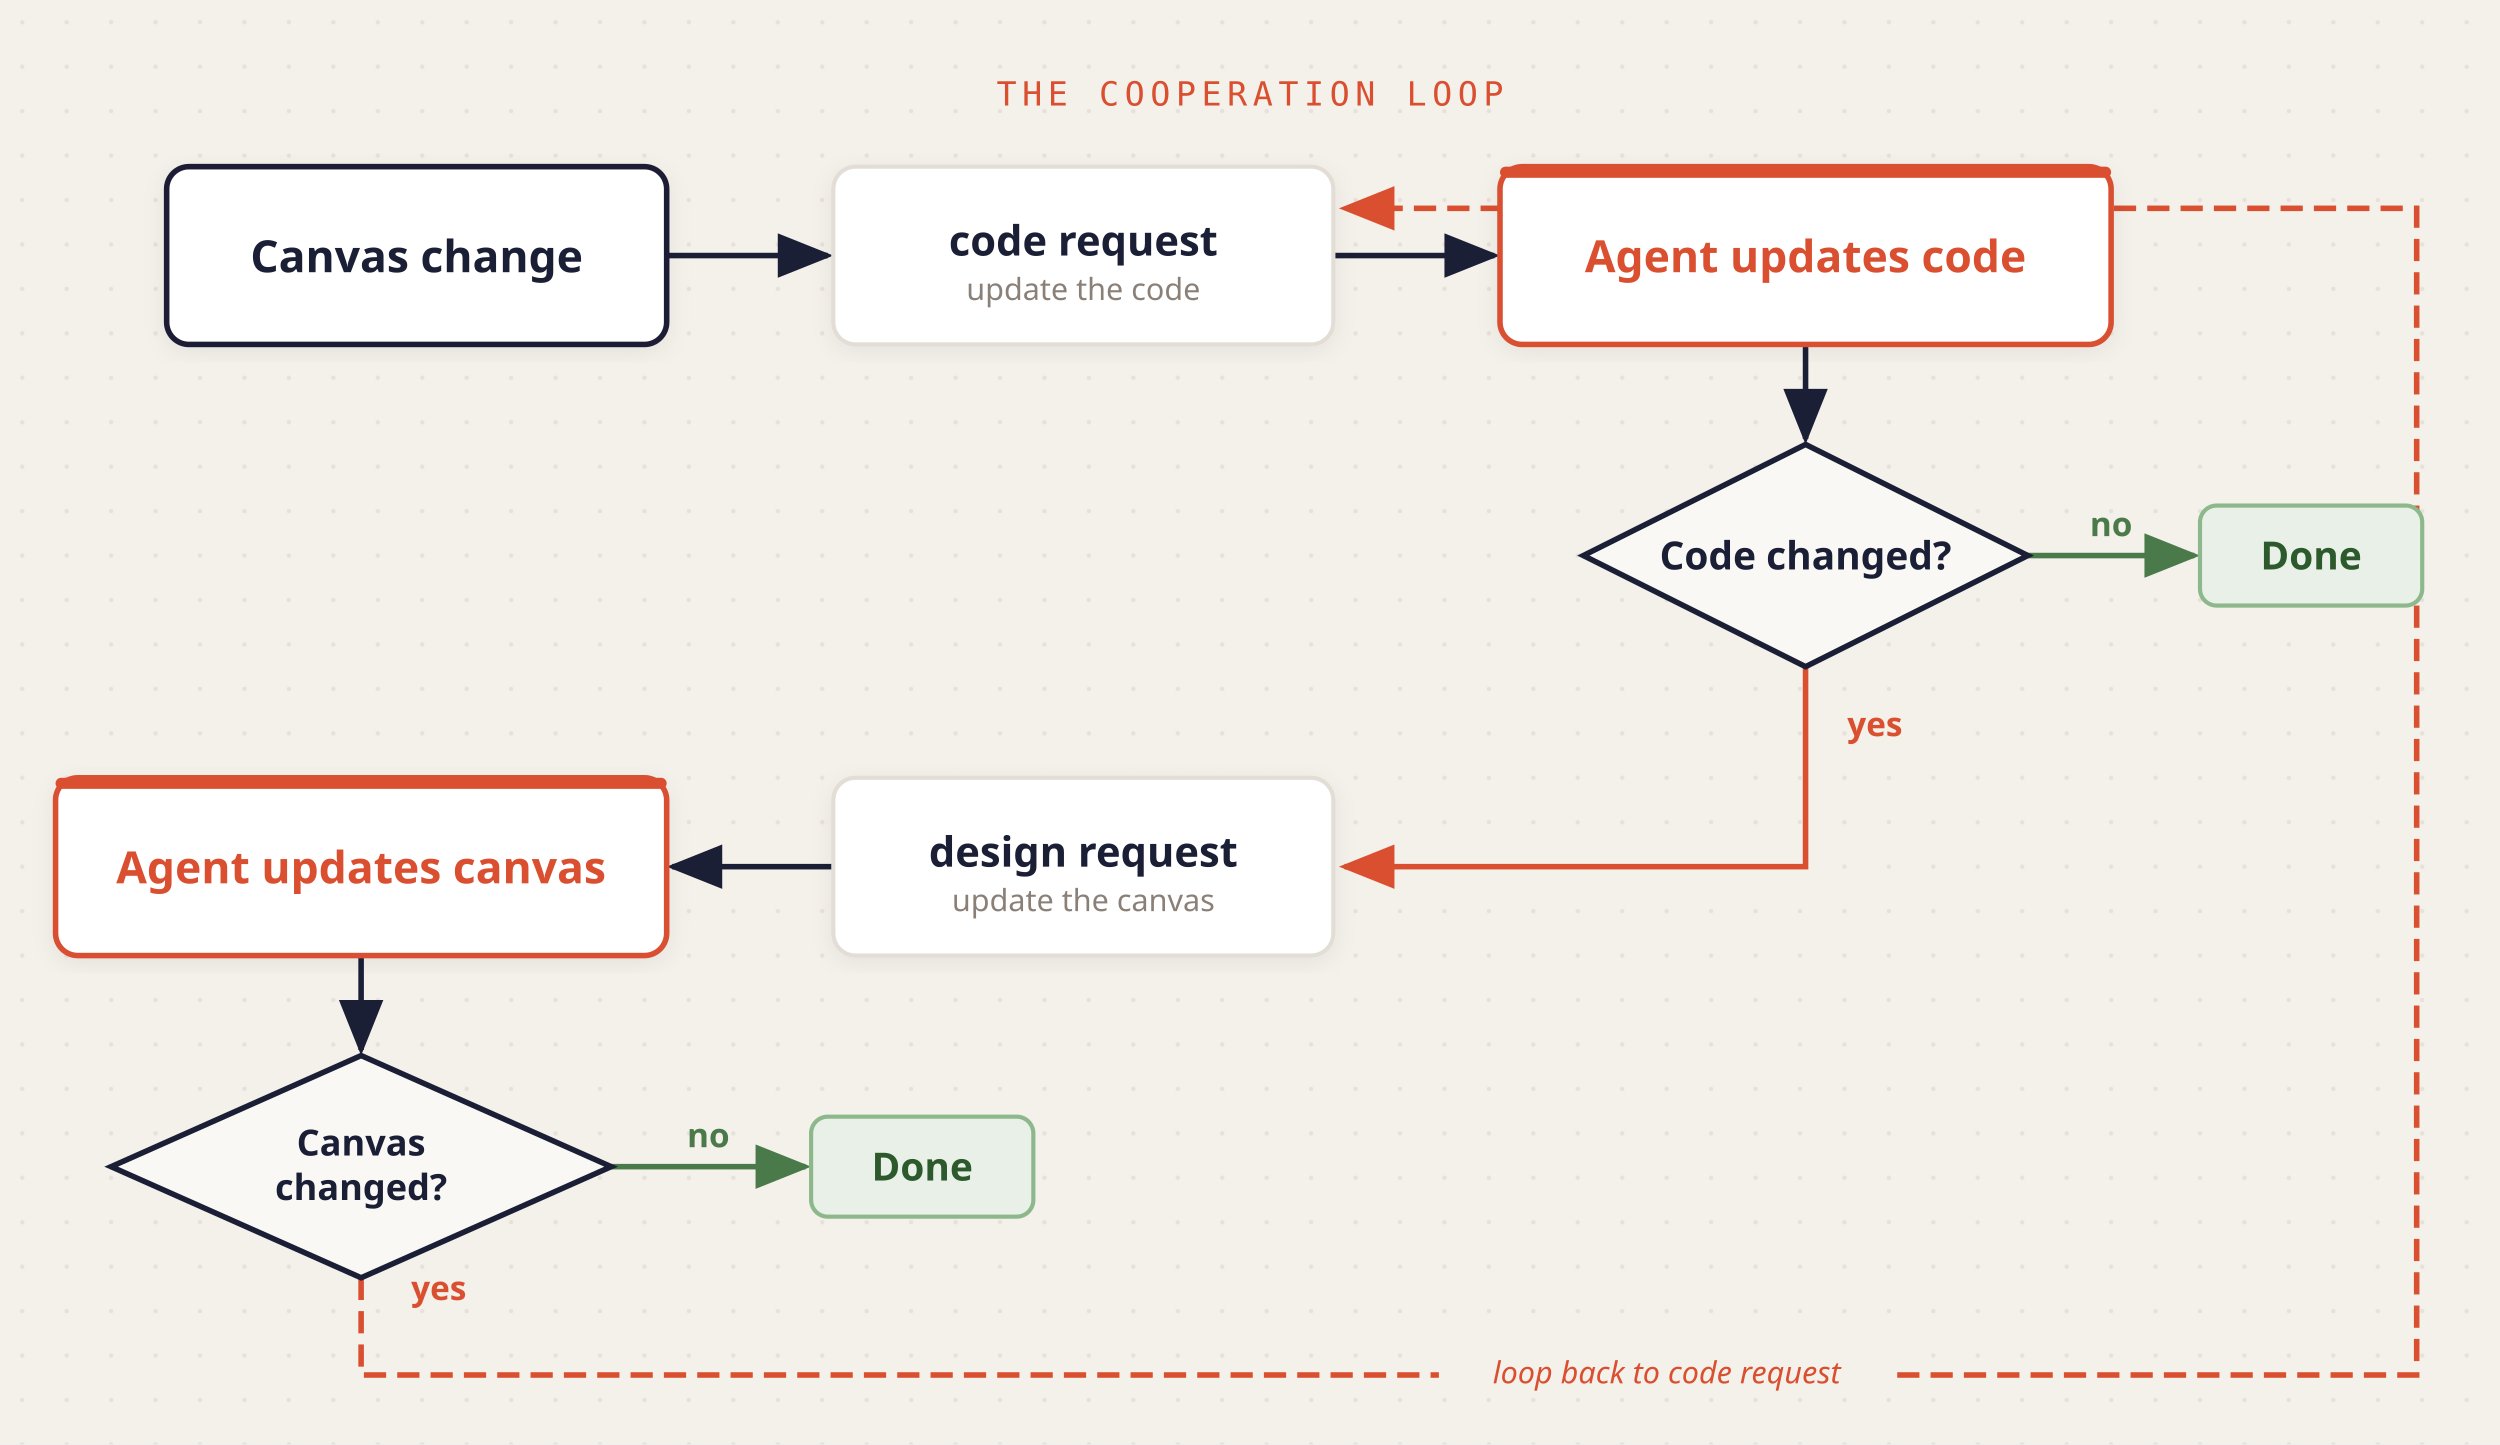
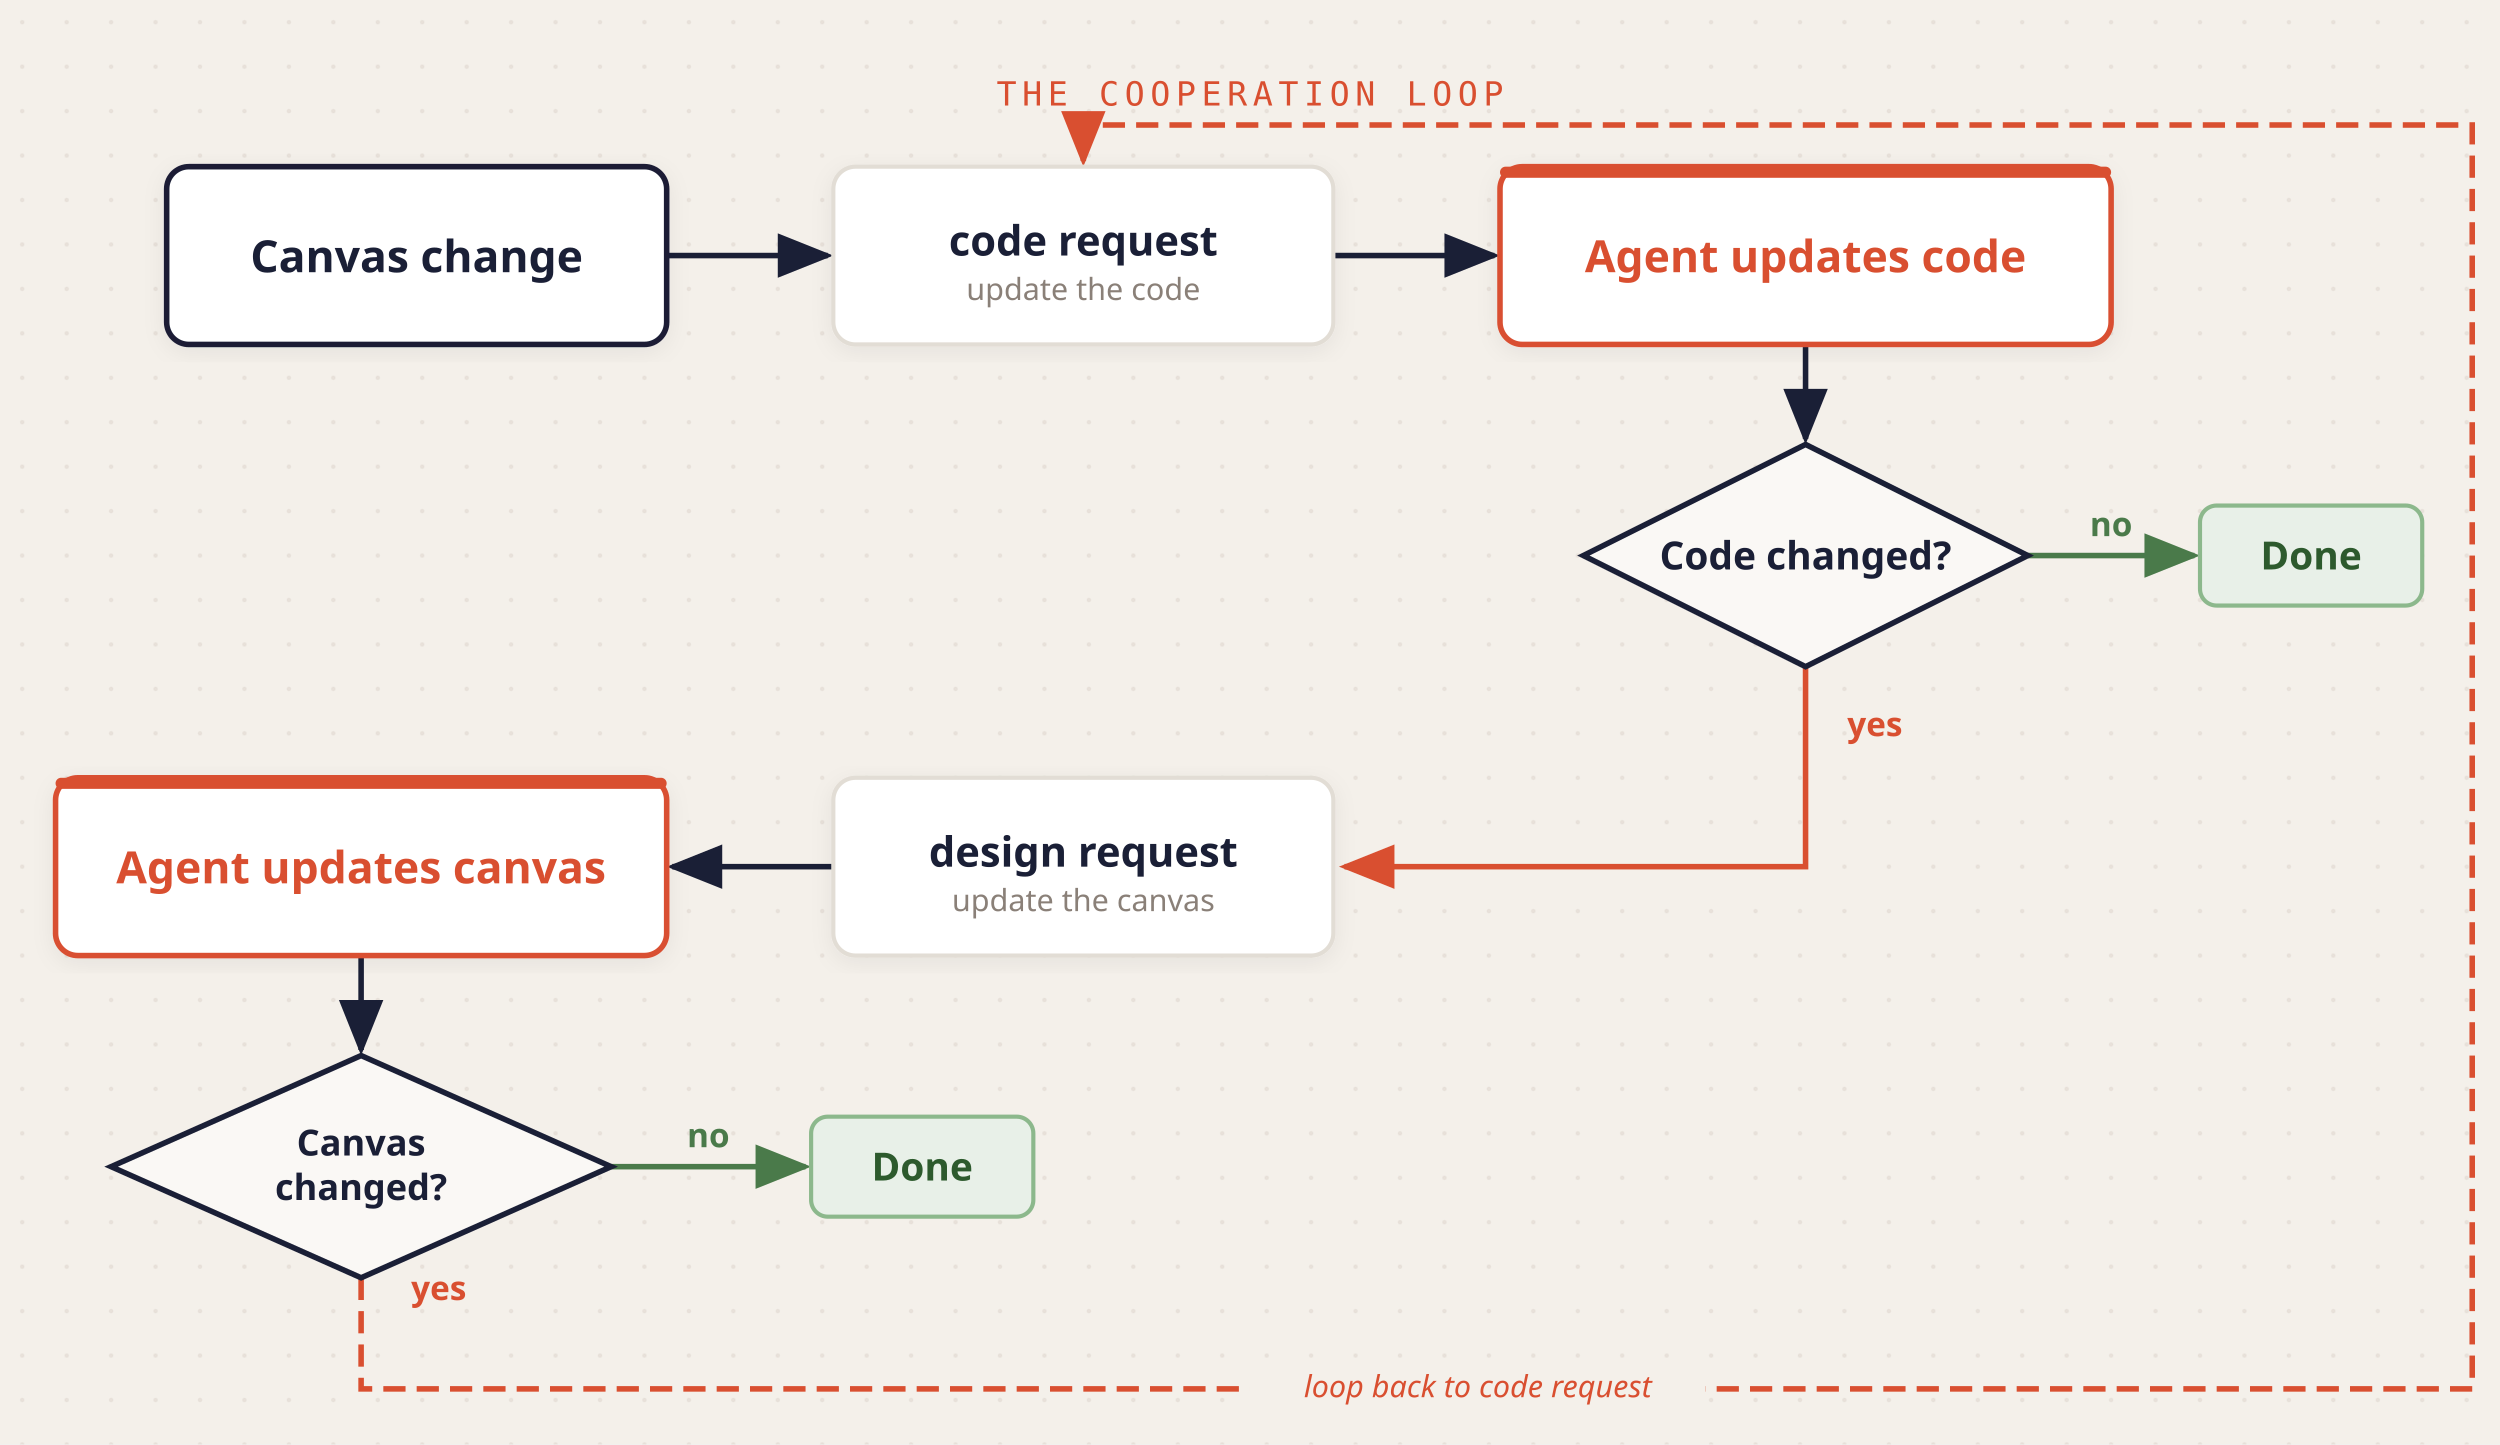
<svg xmlns="http://www.w3.org/2000/svg" viewBox="0 0 900 520">
  <defs>
    <pattern id="dots" x="0" y="0" width="16" height="16" patternUnits="userSpaceOnUse">
      <circle cx="8" cy="8" r="0.8" fill="#a09080" opacity="0.15" />
    </pattern>
    <filter id="shadow">
      <feDropShadow dx="0" dy="2" stdDeviation="4" flood-color="#000" flood-opacity="0.06" />
    </filter>
    <marker id="arrow-ink" markerWidth="10" markerHeight="8" refX="9" refY="4" orient="auto">
      <path d="M0,0 L10,4 L0,8 Z" fill="#1a1f36" />
    </marker>
    <marker id="arrow-terracotta" markerWidth="10" markerHeight="8" refX="9" refY="4" orient="auto">
      <path d="M0,0 L10,4 L0,8 Z" fill="#d94f30" />
    </marker>
    <marker id="arrow-green" markerWidth="10" markerHeight="8" refX="9" refY="4" orient="auto">
      <path d="M0,0 L10,4 L0,8 Z" fill="#4a7a4a" />
    </marker>
  </defs>
  <rect width="900" height="520" fill="#f4f0ea" />
  <rect width="900" height="520" fill="url(#dots)" />
  <text x="450" y="38" font-family="monospace" font-size="12" fill="#d94f30" text-anchor="middle" letter-spacing="2">THE COOPERATION LOOP</text>
-   <path d="M130,460 L130,495 L870,495 L870,75 L484,75" fill="none" stroke="#d94f30" stroke-width="2" stroke-dasharray="8,4" marker-end="url(#arrow-terracotta)" />
-   <rect x="518" y="487" width="164" height="16" fill="#f4f0ea" rx="2" />
-   <text x="600" y="498" font-family="sans-serif" font-size="11" font-style="italic" fill="#d94f30" text-anchor="middle">loop back to code request</text>
+   <path d="M130,460 L130,500 L890,500 L890,45 L390,45 L390,58" fill="none" stroke="#d94f30" stroke-width="2" stroke-dasharray="8,4" marker-end="url(#arrow-terracotta)" />
+   <rect x="450" y="492" width="164" height="16" fill="#f4f0ea" rx="2" />
+   <text x="532" y="503" font-family="sans-serif" font-size="11" font-style="italic" fill="#d94f30" text-anchor="middle">loop back to code request</text>
  <line x1="240" y1="92" x2="298" y2="92" stroke="#1a1f36" stroke-width="2" marker-end="url(#arrow-ink)" />
  <line x1="480" y1="92" x2="538" y2="92" stroke="#1a1f36" stroke-width="2" marker-end="url(#arrow-ink)" />
  <line x1="650" y1="124" x2="650" y2="158" stroke="#1a1f36" stroke-width="2" marker-end="url(#arrow-ink)" />
  <line x1="730" y1="200" x2="790" y2="200" stroke="#4a7a4a" stroke-width="2" marker-end="url(#arrow-green)" />
  <text x="760" y="193" font-family="sans-serif" font-size="12" font-weight="600" fill="#4a7a4a" text-anchor="middle">no</text>
  <path d="M650,240 L650,312 L484,312" fill="none" stroke="#d94f30" stroke-width="2" marker-end="url(#arrow-terracotta)" />
  <text x="665" y="265" font-family="sans-serif" font-size="12" font-weight="600" fill="#d94f30">yes</text>
  <line x1="300" y1="312" x2="242" y2="312" stroke="#1a1f36" stroke-width="2" marker-end="url(#arrow-ink)" />
  <line x1="130" y1="344" x2="130" y2="378" stroke="#1a1f36" stroke-width="2" marker-end="url(#arrow-ink)" />
  <line x1="220" y1="420" x2="290" y2="420" stroke="#4a7a4a" stroke-width="2" marker-end="url(#arrow-green)" />
  <text x="255" y="413" font-family="sans-serif" font-size="12" font-weight="600" fill="#4a7a4a" text-anchor="middle">no</text>
  <text x="148" y="468" font-family="sans-serif" font-size="12" font-weight="600" fill="#d94f30">yes</text>
  <rect x="60" y="60" width="180" height="64" rx="8" fill="#ffffff" stroke="#1a1f36" stroke-width="2" filter="url(#shadow)" />
  <text x="150" y="98" font-family="sans-serif" font-size="16" font-weight="700" fill="#1a1f36" text-anchor="middle">Canvas change</text>
  <rect x="300" y="60" width="180" height="64" rx="8" fill="#ffffff" stroke="#e2ddd5" stroke-width="1.5" filter="url(#shadow)" />
  <text x="390" y="92" font-family="sans-serif" font-size="15" font-weight="600" fill="#1a1f36" text-anchor="middle">code request</text>
  <text x="390" y="108" font-family="sans-serif" font-size="11" fill="#8a8078" text-anchor="middle">update the code</text>
  <rect x="540" y="60" width="220" height="64" rx="8" fill="#ffffff" stroke="#d94f30" stroke-width="2" filter="url(#shadow)" />
  <rect x="540" y="60" width="220" height="4" rx="2" fill="#d94f30" />
  <text x="650" y="98" font-family="sans-serif" font-size="16" font-weight="700" fill="#d94f30" text-anchor="middle">Agent updates code</text>
  <polygon points="650,160 730,200 650,240 570,200" fill="#faf8f5" stroke="#1a1f36" stroke-width="2" />
  <text x="650" y="205" font-family="sans-serif" font-size="14" font-weight="700" fill="#1a1f36" text-anchor="middle">Code changed?</text>
  <rect x="792" y="182" width="80" height="36" rx="6" fill="#e8f0e8" stroke="#8cb88c" stroke-width="1.5" />
  <text x="832" y="205" font-family="sans-serif" font-size="14" font-weight="700" fill="#2d5a2d" text-anchor="middle">Done</text>
  <rect x="300" y="280" width="180" height="64" rx="8" fill="#ffffff" stroke="#e2ddd5" stroke-width="1.5" filter="url(#shadow)" />
  <text x="390" y="312" font-family="sans-serif" font-size="15" font-weight="600" fill="#1a1f36" text-anchor="middle">design request</text>
  <text x="390" y="328" font-family="sans-serif" font-size="11" fill="#8a8078" text-anchor="middle">update the canvas</text>
  <rect x="20" y="280" width="220" height="64" rx="8" fill="#ffffff" stroke="#d94f30" stroke-width="2" filter="url(#shadow)" />
  <rect x="20" y="280" width="220" height="4" rx="2" fill="#d94f30" />
  <text x="130" y="318" font-family="sans-serif" font-size="16" font-weight="700" fill="#d94f30" text-anchor="middle">Agent updates canvas</text>
  <polygon points="130,380 220,420 130,460 40,420" fill="#faf8f5" stroke="#1a1f36" stroke-width="2" />
  <text x="130" y="416" font-family="sans-serif" font-size="13" font-weight="700" fill="#1a1f36" text-anchor="middle">Canvas</text>
  <text x="130" y="432" font-family="sans-serif" font-size="13" font-weight="700" fill="#1a1f36" text-anchor="middle">changed?</text>
  <rect x="292" y="402" width="80" height="36" rx="6" fill="#e8f0e8" stroke="#8cb88c" stroke-width="1.5" />
  <text x="332" y="425" font-family="sans-serif" font-size="14" font-weight="700" fill="#2d5a2d" text-anchor="middle">Done</text>
</svg>
